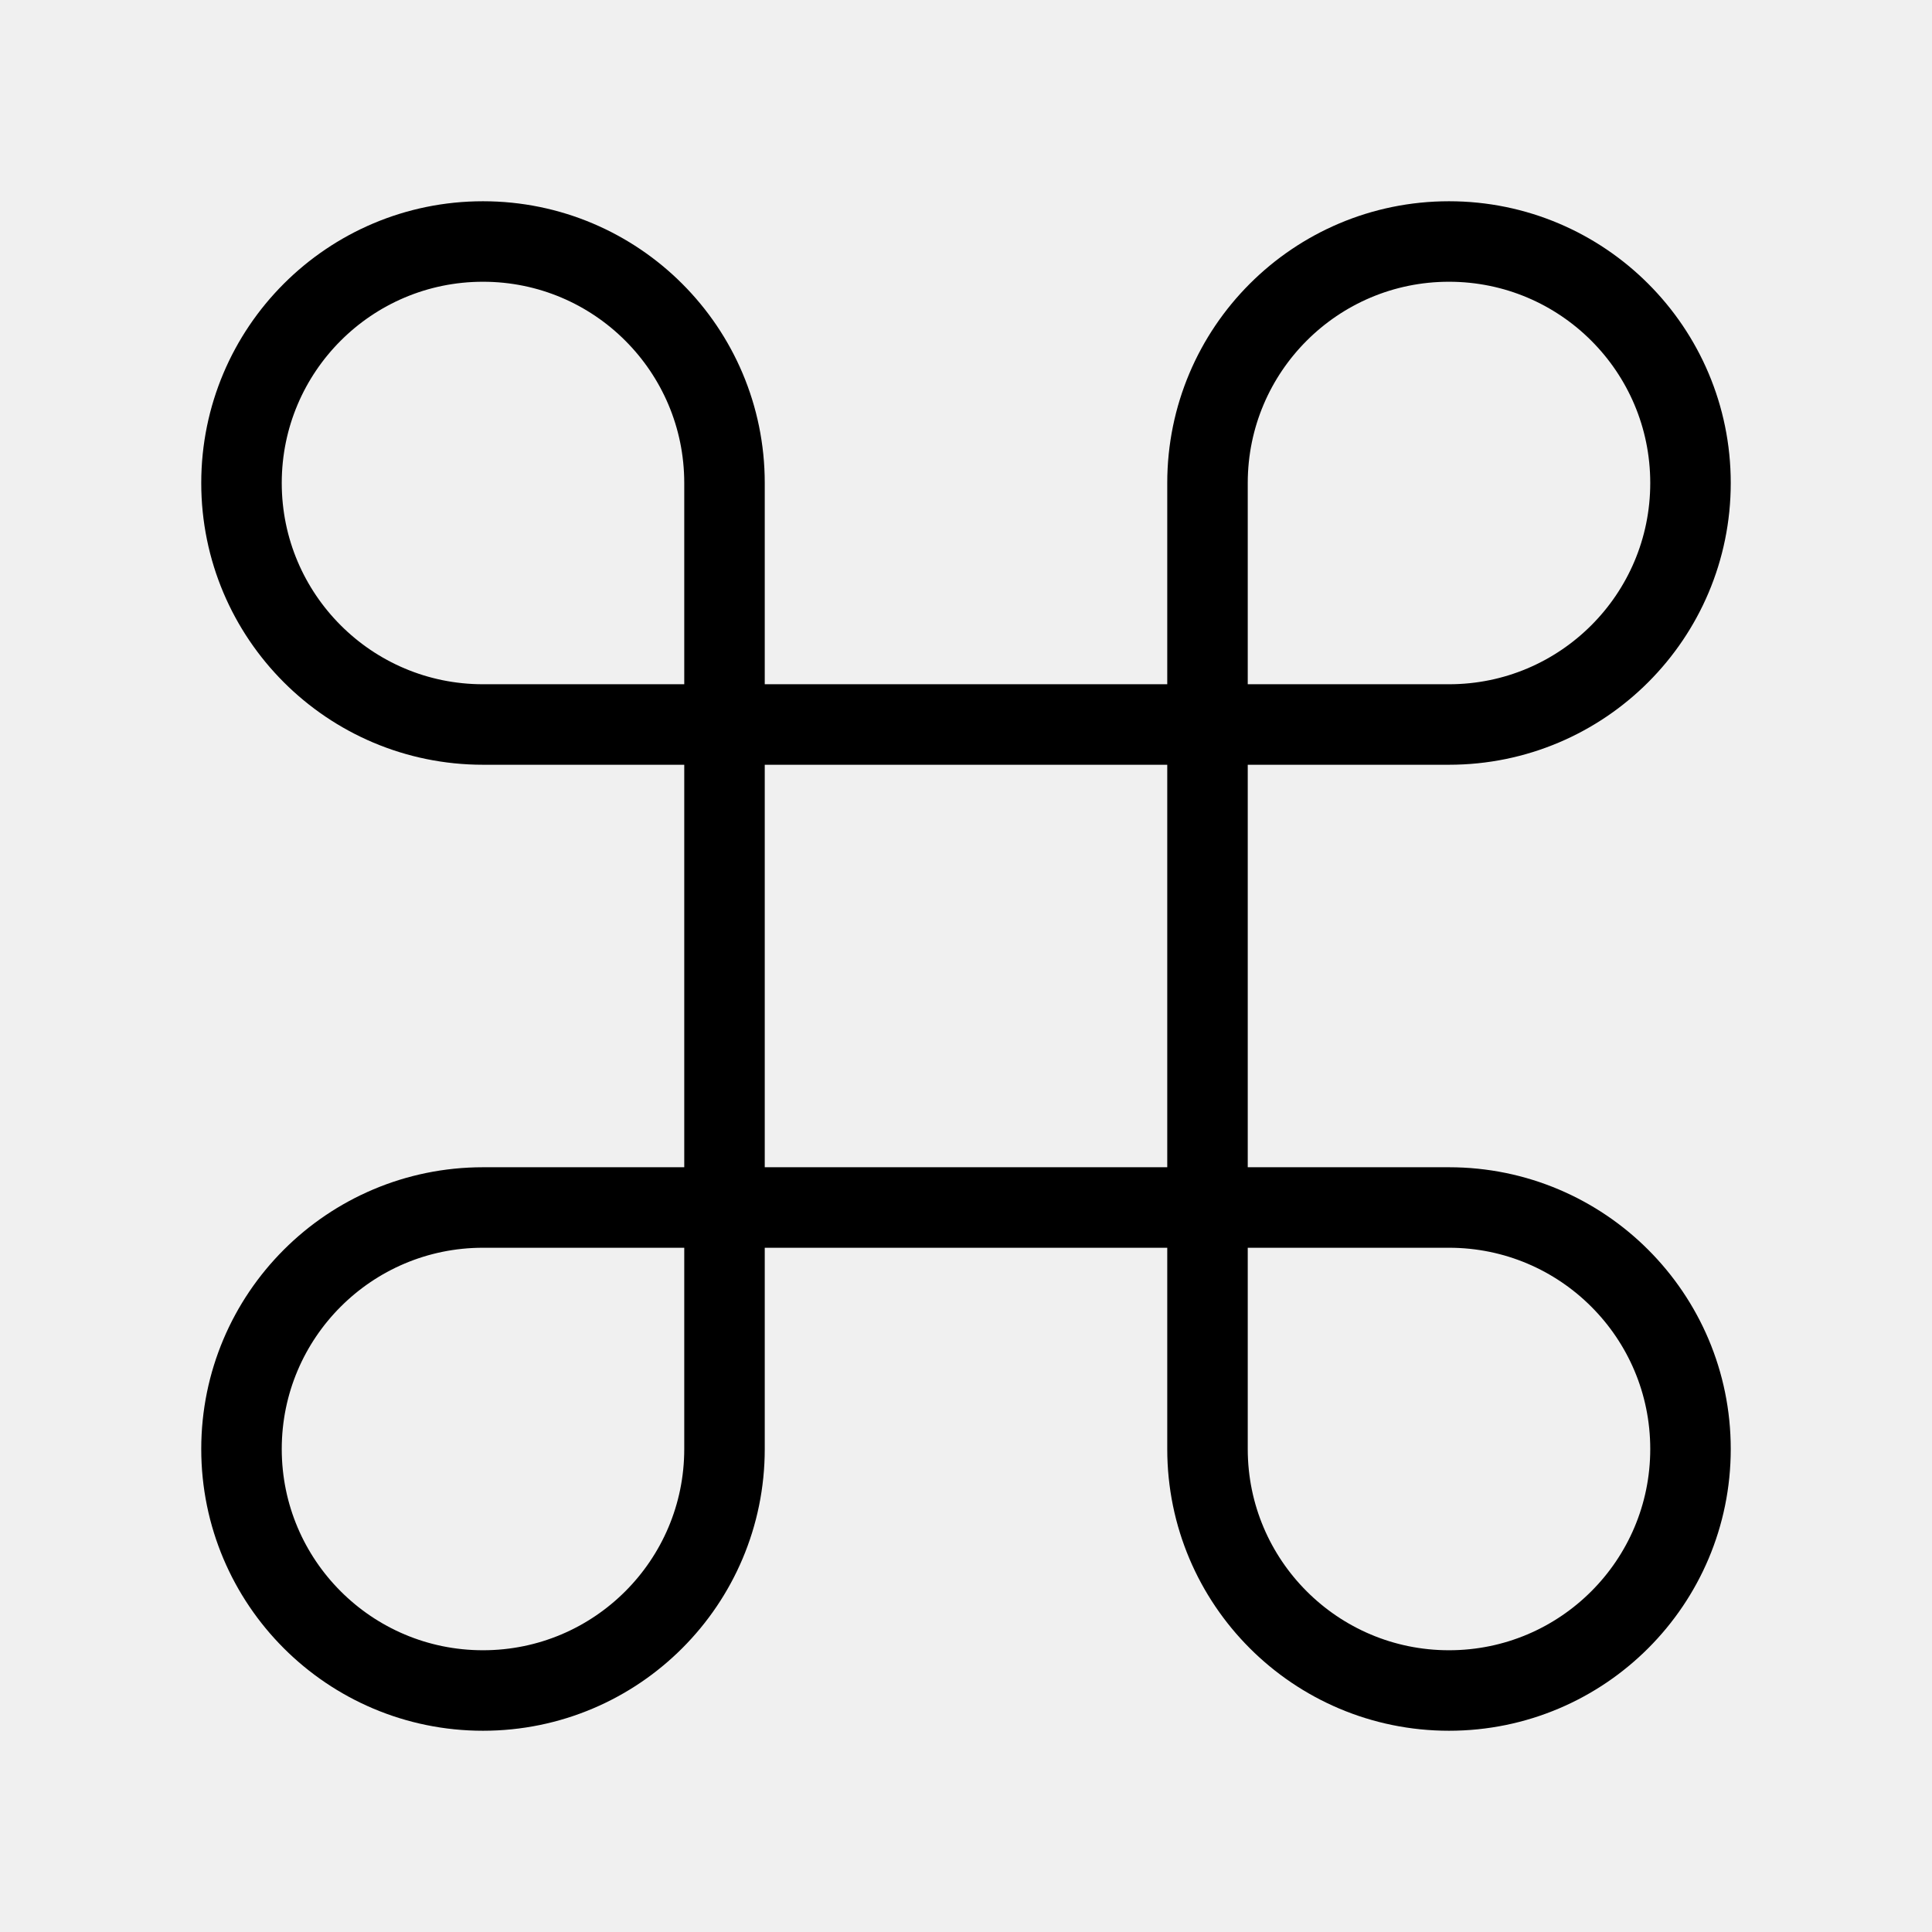
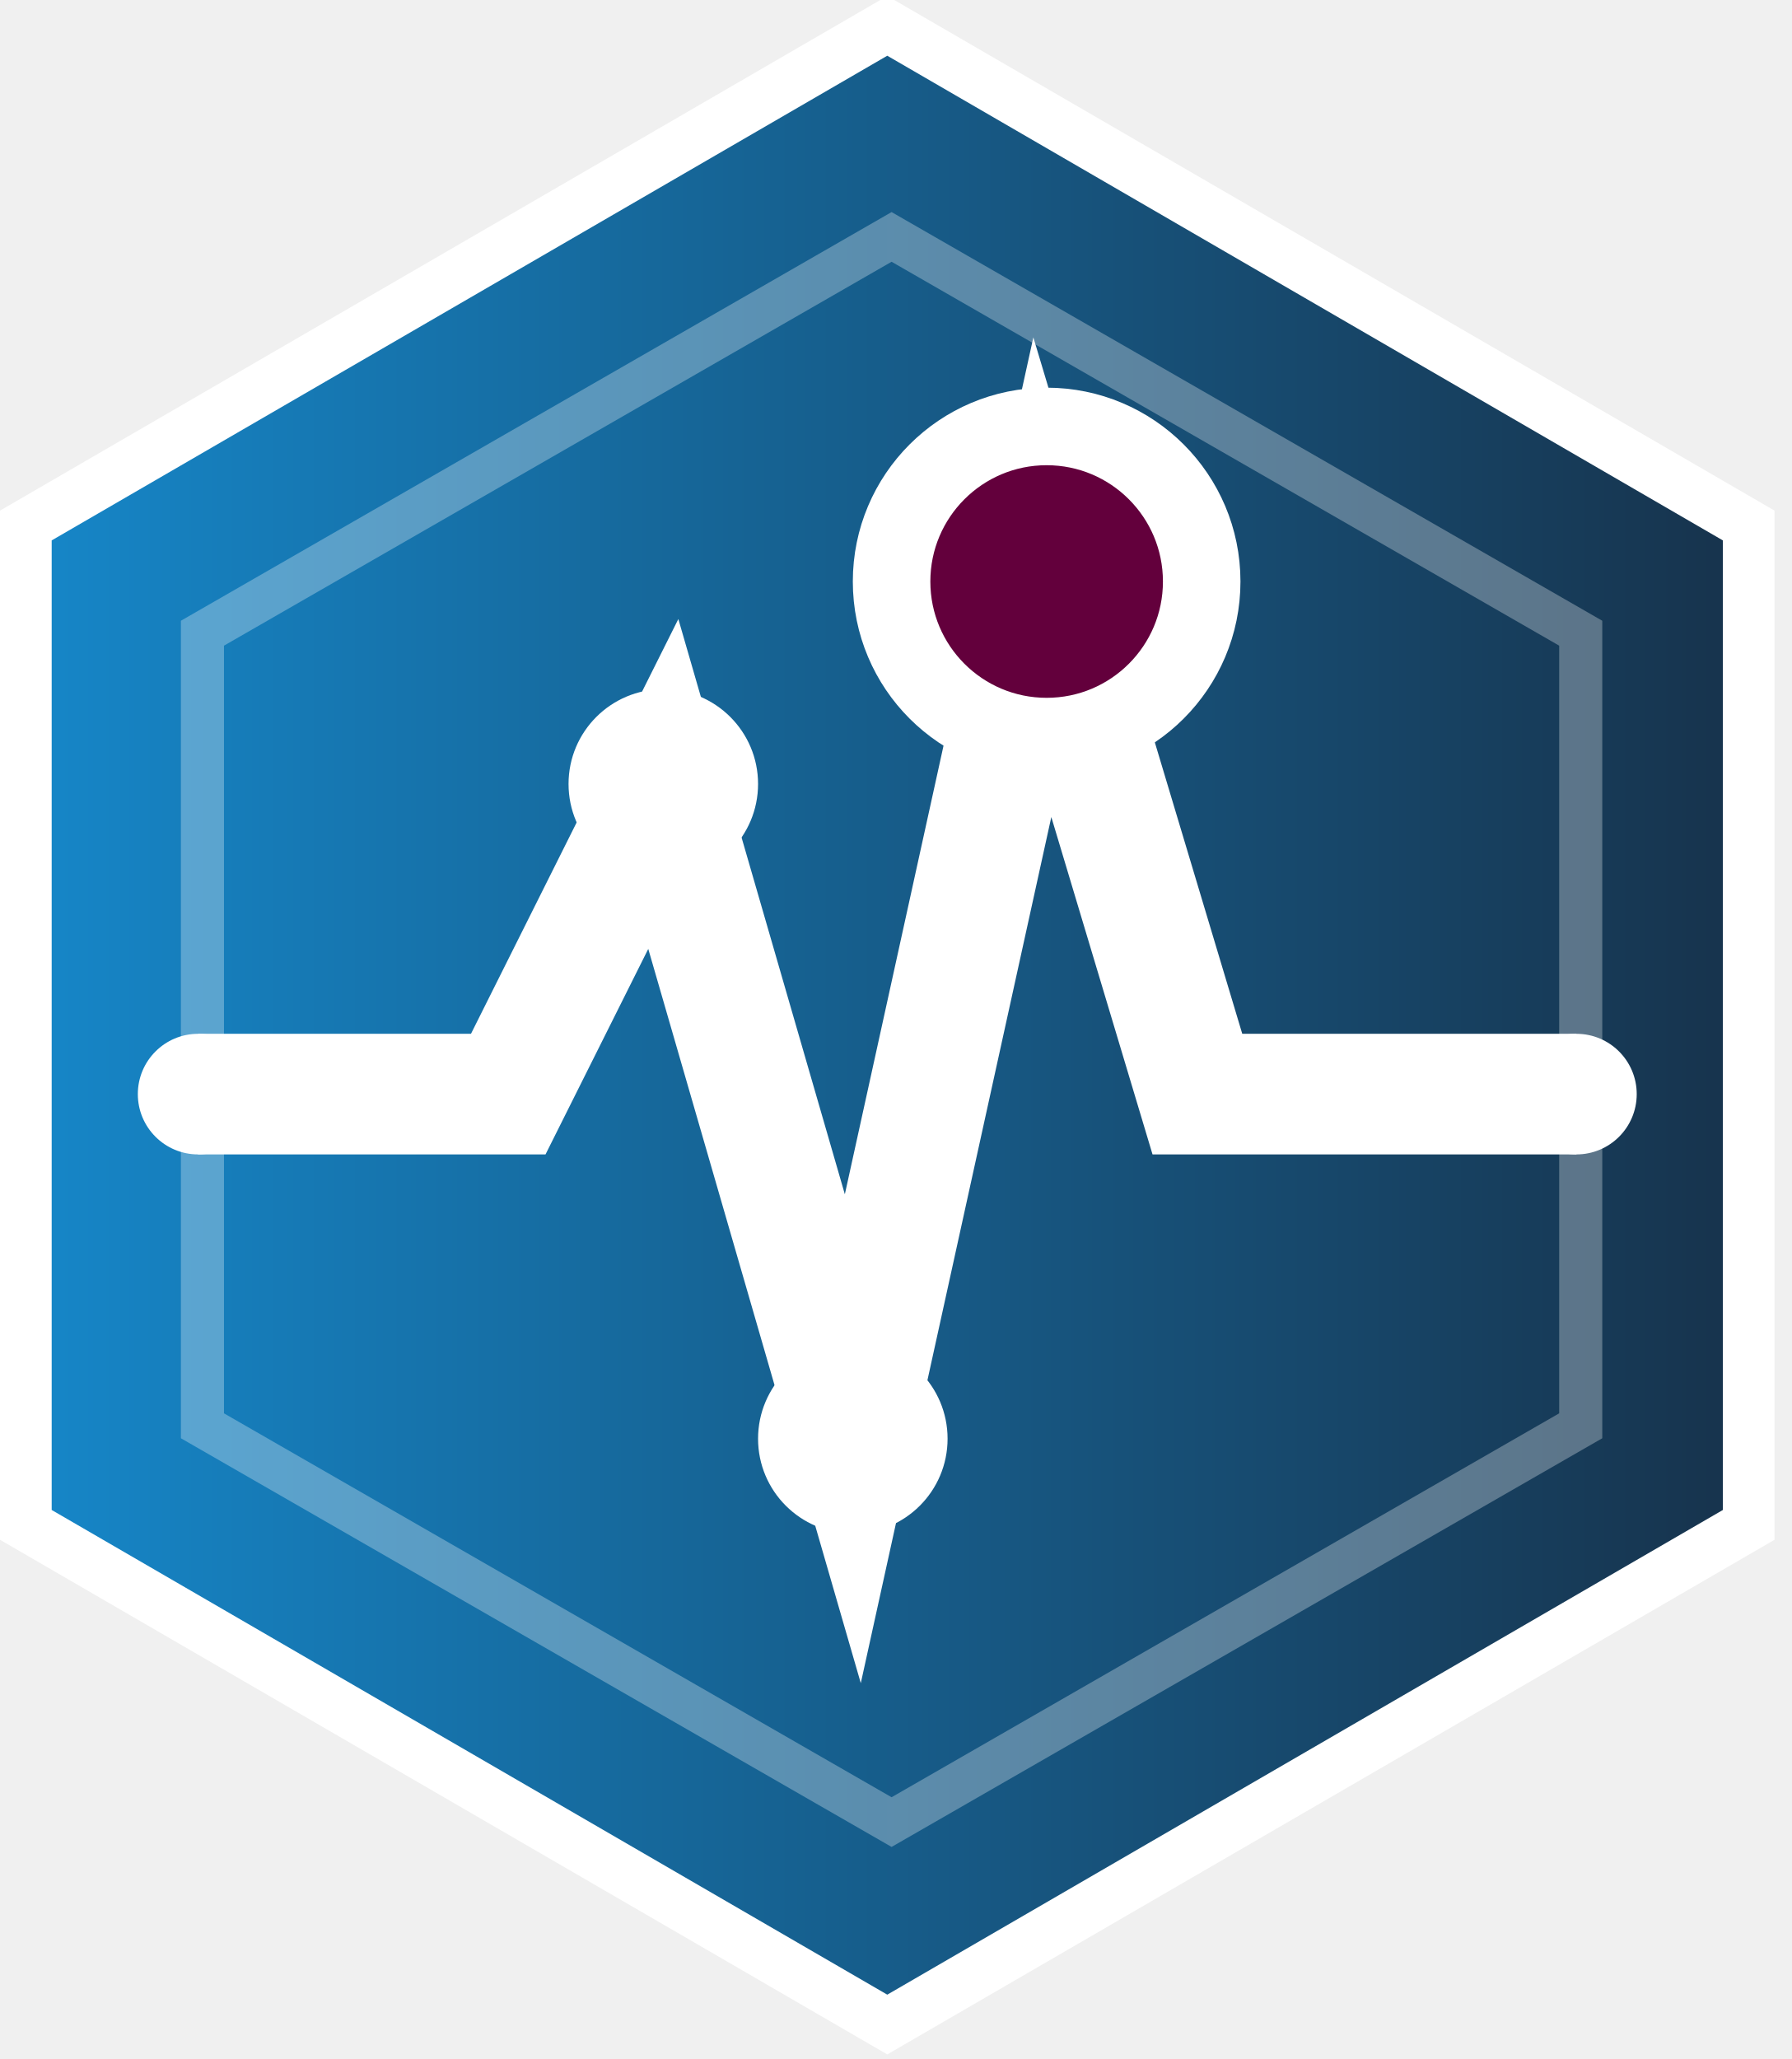
- <svg xmlns="http://www.w3.org/2000/svg" version="1.1" width="24" height="24">
-   <svg viewBox="0 0 24 24" fill="none" stroke="currentColor" strokewidth="2" strokelinecap="round" strokelinejoin="round">
-     <path d="M15 6v12a3 3 0 1 0 3-3H6a3 3 0 1 0 3 3V6a3 3 0 1 0-3 3h12a3 3 0 1 0-3-3" />
-   </svg>
-   <style>@media (prefers-color-scheme: light) { :root { filter: contrast(1) brightness(0.8); } }
- </style>
+ <svg xmlns="http://www.w3.org/2000/svg" style="background: transparent; background-color: transparent; color-scheme: light;" version="1.1" width="208px" height="239px" viewBox="0 0 208 239">
+   <defs>
+     <linearGradient x1="0%" y1="0%" x2="0%" y2="100%" id="drawio-svg-uuHNR8GrldKloFErSl9O-gradient-_1687c9-1-_17324b-1-s-0">
+       <stop offset="0%" stop-color="#1687C9" stop-opacity="1" style="stop-color: rgb(22, 135, 201); stop-opacity: 1;" />
+       <stop offset="100%" stop-color="#17324B" stop-opacity="1" style="stop-color: rgb(23, 50, 75); stop-opacity: 1;" />
+     </linearGradient>
+   </defs>
+   <g>
+     <g data-cell-id="0">
+       <g data-cell-id="1">
+         <g data-cell-id="hex">
+           <g>
+             <path d="M 45 19 L 161 19 L 219 119 L 161 219 L 45 219 L -13 119 Z" fill="url(#drawio-svg-uuHNR8GrldKloFErSl9O-gradient-_1687c9-1-_17324b-1-s-0)" stroke="#ffffff" stroke-width="6" stroke-miterlimit="10" transform="rotate(270,103,119)" pointer-events="all" style="fill: url(&quot;#drawio-svg-uuHNR8GrldKloFErSl9O-gradient-_1687c9-1-_17324b-1-s-0&quot;); stroke: rgb(255, 255, 255);" />
+           </g>
+         </g>
+         <g data-cell-id="hex-inner">
+           <g transform="translate(0.5,0.5)">
+             <path d="M 57 39 L 149 39 L 195 119 L 149 199 L 57 199 L 11 119 Z" fill="none" stroke="#ffffff" stroke-opacity="0.3" stroke-width="5" stroke-miterlimit="10" transform="rotate(270,103,119)" pointer-events="all" style="stroke: rgb(255, 255, 255);" />
+           </g>
+         </g>
+         <g data-cell-id="pulse">
+           <g>
+             <path d="M 23 127 L 59 127 L 77 91 L 99 167 L 121 67 L 139 127 L 183 127" fill="none" stroke="#ffffff" stroke-width="14" stroke-miterlimit="10" pointer-events="stroke" style="stroke: rgb(255, 255, 255);" />
+           </g>
+         </g>
+         <g data-cell-id="node-a">
+           <g>
+             <ellipse cx="77" cy="91" rx="11" ry="11" fill="#ffffff" stroke="none" pointer-events="all" style="fill: rgb(255, 255, 255);" />
+           </g>
+         </g>
+         <g data-cell-id="node-b">
+           <g>
+             <ellipse cx="99" cy="167" rx="11" ry="11" fill="#ffffff" stroke="none" pointer-events="all" style="fill: rgb(255, 255, 255);" />
+           </g>
+         </g>
+         <g data-cell-id="node-key">
+           <g transform="translate(0.5,0.5)">
+             <ellipse cx="121" cy="67" rx="18" ry="18" fill="#63003c" stroke="#ffffff" stroke-width="9" pointer-events="all" style="fill: rgb(99, 0, 60); stroke: rgb(255, 255, 255);" />
+           </g>
+         </g>
+         <g data-cell-id="cap-l">
+           <g>
+             <ellipse cx="23" cy="127" rx="7" ry="7" fill="#ffffff" stroke="none" pointer-events="all" style="fill: rgb(255, 255, 255);" />
+           </g>
+         </g>
+         <g data-cell-id="cap-r">
+           <g>
+             <ellipse cx="183" cy="127" rx="7" ry="7" fill="#ffffff" stroke="none" pointer-events="all" style="fill: rgb(255, 255, 255);" />
+           </g>
+         </g>
+       </g>
+     </g>
+   </g>
</svg>
